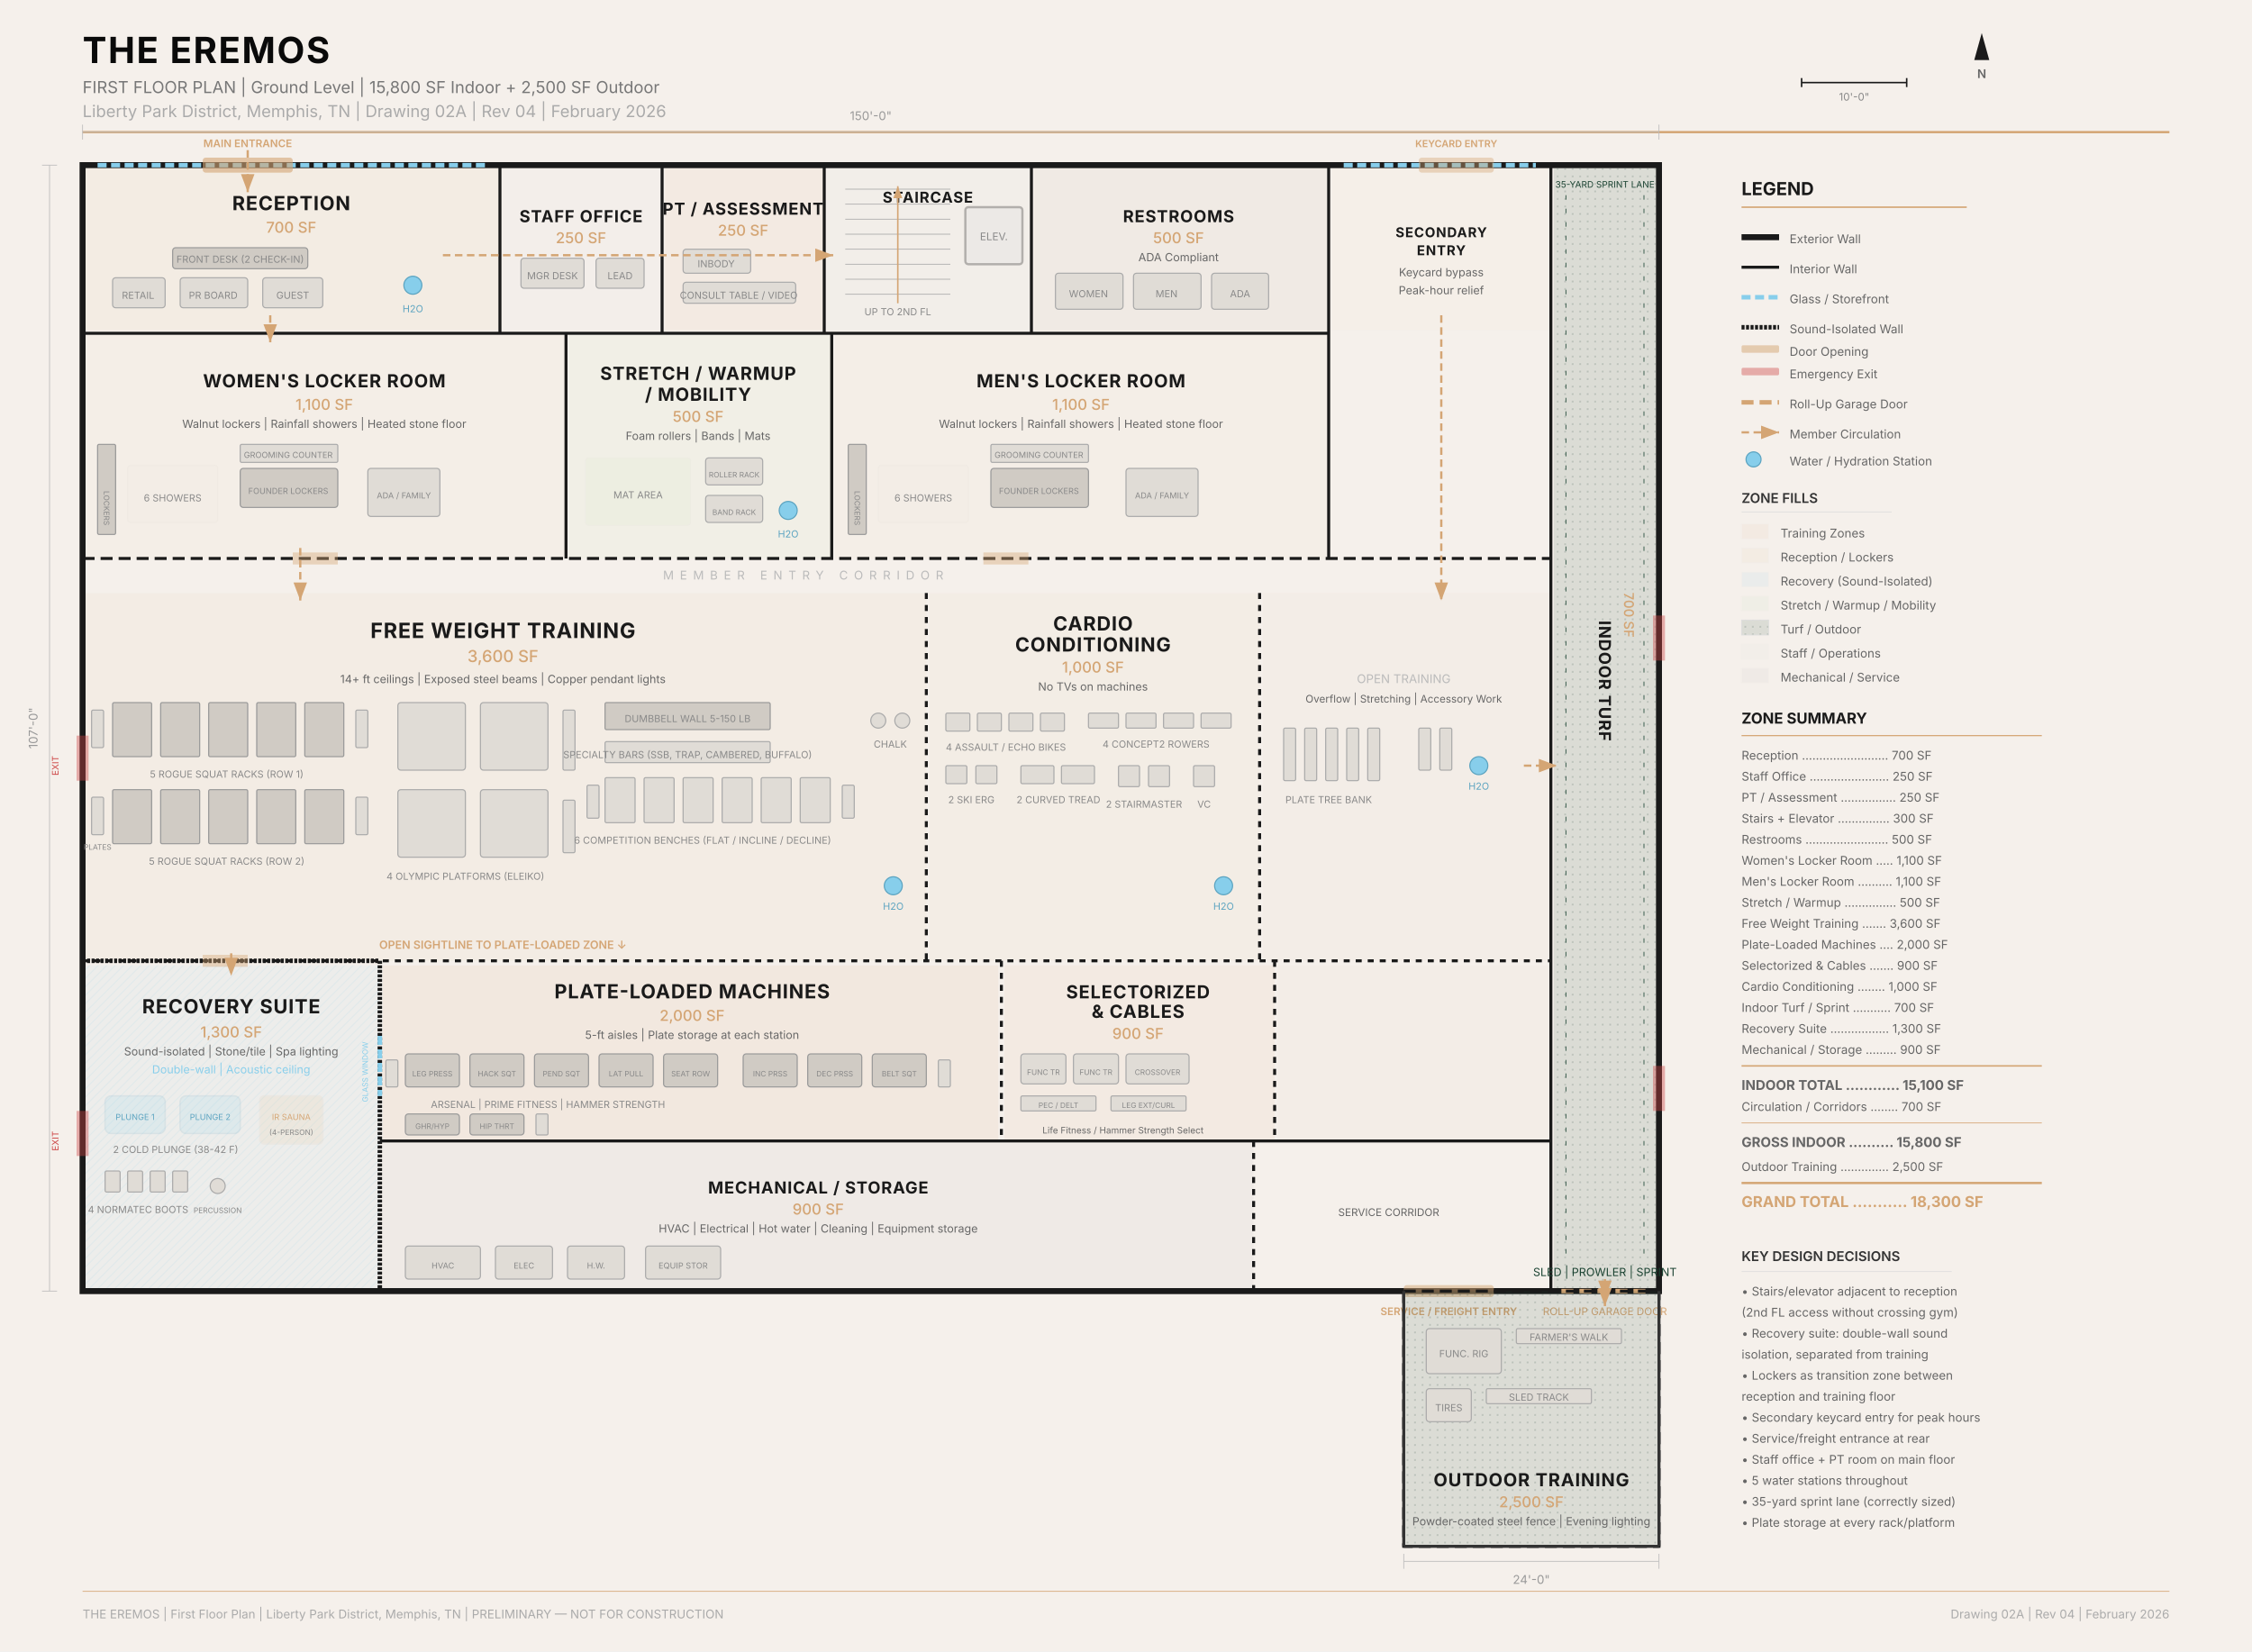
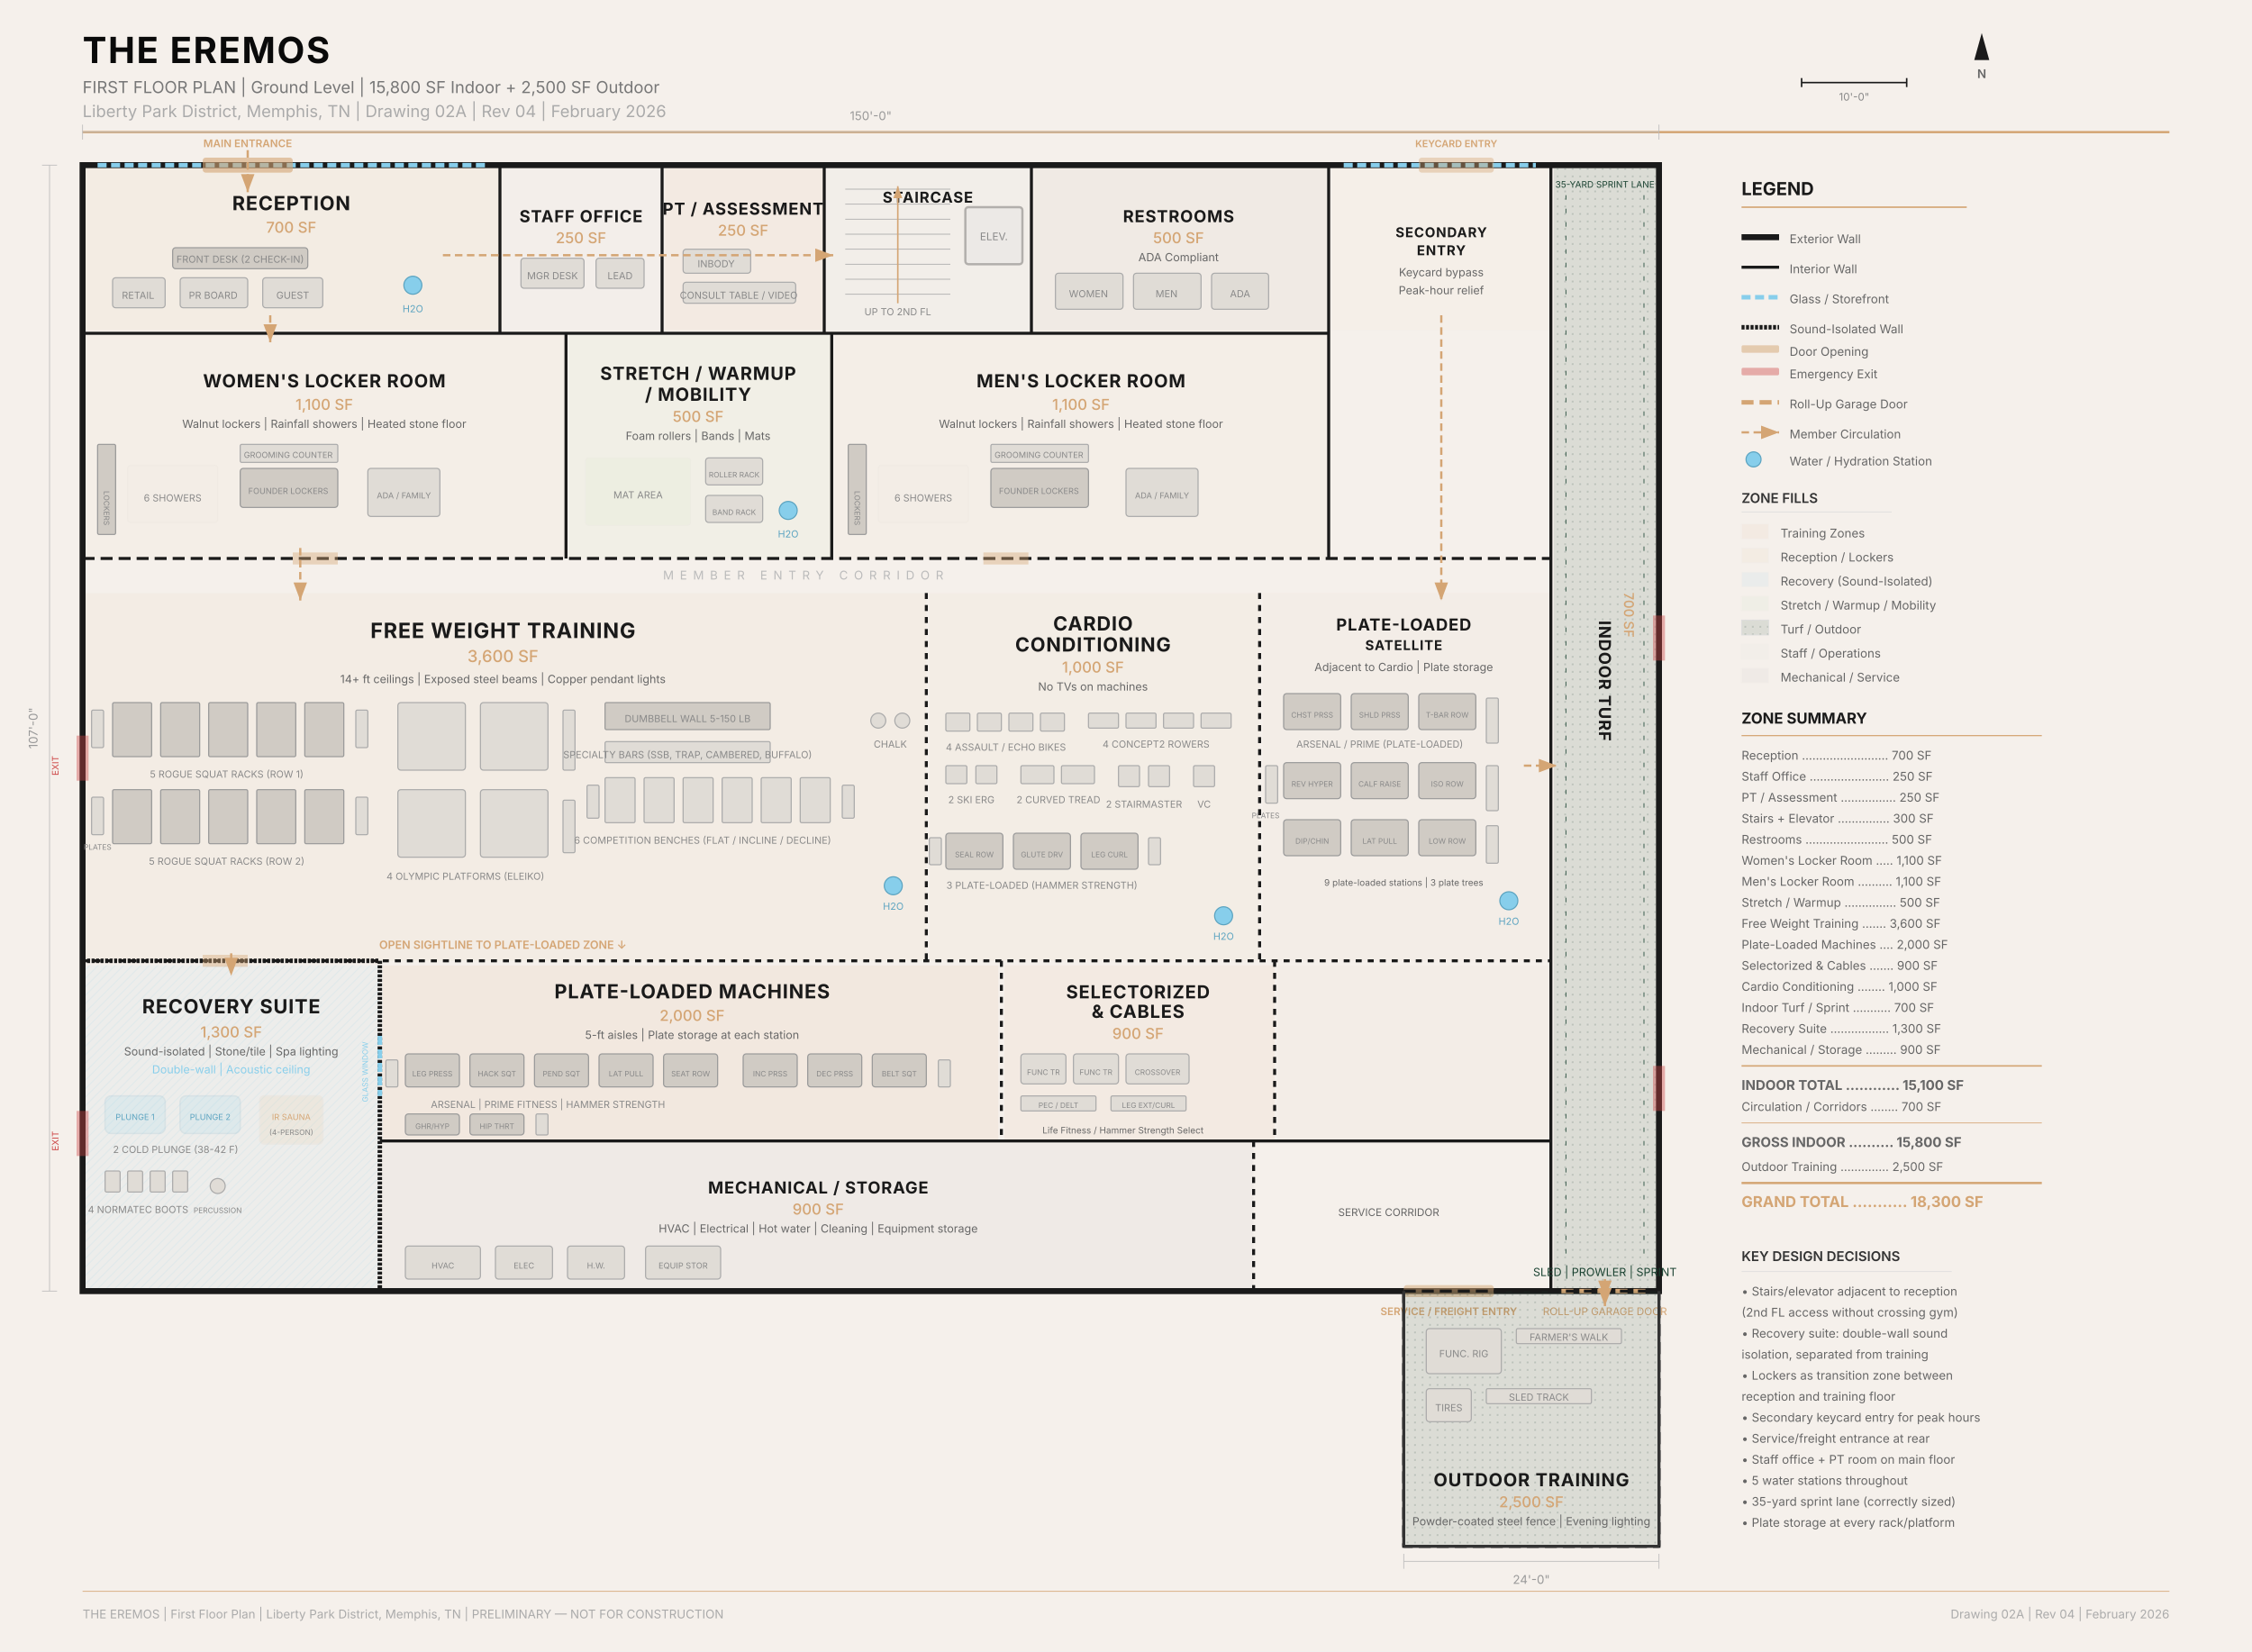
<svg xmlns="http://www.w3.org/2000/svg" viewBox="0 0 1500 1100" width="3000" height="2200">
  <defs>
    <style>
      text { font-family: 'Inter', 'Helvetica Neue', Arial, sans-serif; }
      .wall-ext { fill: none; stroke: #1A1A1A; stroke-width: 4; }
      .wall-int { fill: none; stroke: #1A1A1A; stroke-width: 2; }
      .wall-sound { fill: none; stroke: #1A1A1A; stroke-width: 3; stroke-dasharray: 2,1; }
      .wall-glass { fill: none; stroke: #87CEEB; stroke-width: 3; stroke-dasharray: 6,3; }
      .zone-name { font-size: 12px; font-weight: 700; fill: #1A1A1A; text-anchor: middle; letter-spacing: 0.5px; }
      .zone-sf { font-size: 10px; font-weight: 500; fill: #D4A574; text-anchor: middle; }
      .zone-detail { font-size: 7.5px; font-weight: 400; fill: #666; text-anchor: middle; }
      .equip-label { font-size: 6.5px; fill: #888; text-anchor: middle; }
      .equip { fill: #E0DCD6; stroke: #AAA; stroke-width: 0.75; }
      .equip-dark { fill: #D0CBC4; stroke: #999; stroke-width: 0.75; }
      .dim-line { stroke: #BBB; stroke-width: 0.5; }
      .dim-tick { stroke: #BBB; stroke-width: 0.5; }
      .dim-text { font-size: 8px; fill: #999; text-anchor: middle; }
      .title { font-size: 24px; font-weight: 700; fill: #0A0A0A; letter-spacing: 1px; }
      .subtitle { font-size: 11px; font-weight: 400; fill: #777; }
      .legend-text { font-size: 8px; fill: #666; }
      .arrow-flow { fill: none; stroke: #D4A574; stroke-width: 1.5; stroke-dasharray: 5,3; marker-end: url(#arrowhead); }
      .garage-door { fill: none; stroke: #D4A574; stroke-width: 3; stroke-dasharray: 8,4; }
      .water { fill: #87CEEB; stroke: #5BA3C0; stroke-width: 0.75; }
    </style>
    <marker id="arrowhead" markerWidth="8" markerHeight="6" refX="8" refY="3" orient="auto">
      <polygon points="0 0, 8 3, 0 6" fill="#D4A574" />
    </marker>
    <marker id="dim-end" markerWidth="6" markerHeight="6" refX="3" refY="3" orient="auto">
      <line x1="0" y1="0" x2="6" y2="6" stroke="#BBB" stroke-width="0.5" />
      <line x1="6" y1="0" x2="0" y2="6" stroke="#BBB" stroke-width="0.5" />
    </marker>
    <pattern id="turf-pat" width="5" height="5" patternUnits="userSpaceOnUse">
      <rect width="5" height="5" fill="#1B4332" opacity="0.12" />
      <circle cx="2.5" cy="2.5" r="0.6" fill="#1B4332" opacity="0.2" />
    </pattern>
    <pattern id="sound-hatch" width="4" height="4" patternUnits="userSpaceOnUse" patternTransform="rotate(45)">
      <line x1="0" y1="0" x2="0" y2="4" stroke="#87CEEB" stroke-width="0.5" opacity="0.3" />
    </pattern>
  </defs>
  <rect width="1500" height="1100" fill="#F5F0EB" />
  <text x="55" y="42" class="title">THE EREMOS</text>
  <text x="55" y="62" class="subtitle">FIRST FLOOR PLAN  |  Ground Level  |  15,800 SF Indoor + 2,500 SF Outdoor</text>
  <text x="55" y="78" class="subtitle" style="fill:#AAA">Liberty Park District, Memphis, TN  |  Drawing 02A  |  Rev 04  |  February 2026</text>
  <line x1="55" y1="88" x2="1445" y2="88" stroke="#D4A574" stroke-width="1.5" />
  <g transform="translate(1320,40)">
    <polygon points="0,-18 5,0 -5,0" fill="#1A1A1A" />
    <text x="0" y="12" font-size="8" fill="#666" text-anchor="middle" font-weight="600">N</text>
  </g>
  <g transform="translate(1200,55)">
    <line x1="0" y1="0" x2="70" y2="0" stroke="#1A1A1A" stroke-width="1" />
    <line x1="0" y1="-3" x2="0" y2="3" stroke="#1A1A1A" stroke-width="1" />
    <line x1="70" y1="-3" x2="70" y2="3" stroke="#1A1A1A" stroke-width="1" />
    <text x="35" y="12" font-size="7" fill="#888" text-anchor="middle">10'-0"</text>
  </g>
  <g transform="translate(55, 110)">
    <rect x="0" y="0" width="1050" height="750" class="wall-ext" fill="none" />
    <rect x="2" y="2" width="276" height="108" fill="#E8D5B7" opacity="0.15" />
    <rect x="280" y="2" width="106" height="108" fill="#DDD" opacity="0.10" />
    <rect x="388" y="2" width="106" height="108" fill="#D4A574" opacity="0.08" />
    <rect x="496" y="2" width="136" height="108" fill="#DDD" opacity="0.12" />
    <rect x="634" y="2" width="196" height="108" fill="#C4B5A0" opacity="0.10" />
    <rect x="832" y="2" width="146" height="108" fill="#E8D5B7" opacity="0.06" />
    <rect x="2" y="112" width="320" height="150" fill="#E8D5B7" opacity="0.08" />
    <rect x="324" y="112" width="175" height="150" fill="#A8D8A0" opacity="0.06" />
    <rect x="501" y="112" width="330" height="150" fill="#E8D5B7" opacity="0.08" />
    <rect x="2" y="285" width="560" height="245" fill="#D4A574" opacity="0.06" />
    <rect x="564" y="285" width="220" height="245" fill="#D4A574" opacity="0.05" />
    <rect x="786" y="285" width="192" height="245" fill="#D4A574" opacity="0.04" />
    <rect x="200" y="533" width="410" height="117" fill="#D4A574" opacity="0.10" />
    <rect x="614" y="533" width="180" height="117" fill="#D4A574" opacity="0.08" />
    <rect x="796" y="533" width="182" height="117" fill="#D4A574" opacity="0.04" />
    <rect x="2" y="533" width="196" height="215" fill="#87CEEB" opacity="0.08" />
    <rect x="2" y="533" width="196" height="215" fill="url(#sound-hatch)" />
    <rect x="200" y="652" width="580" height="96" fill="#AAA" opacity="0.08" />
    <rect x="980" y="2" width="68" height="746" fill="url(#turf-pat)" />
    <line x1="0" y1="112" x2="830" y2="112" class="wall-int" />
    <line x1="278" y1="0" x2="278" y2="112" class="wall-int" />
    <line x1="386" y1="0" x2="386" y2="112" class="wall-int" />
    <line x1="494" y1="0" x2="494" y2="112" class="wall-int" />
    <line x1="632" y1="0" x2="632" y2="112" class="wall-int" />
    <line x1="830" y1="0" x2="830" y2="262" class="wall-int" />
    <line x1="322" y1="112" x2="322" y2="262" class="wall-int" />
    <line x1="499" y1="112" x2="499" y2="262" class="wall-int" />
    <line x1="0" y1="262" x2="978" y2="262" class="wall-int" stroke-dasharray="8,4" stroke="#BBB" />
    <line x1="978" y1="0" x2="978" y2="750" class="wall-int" />
    <line x1="562" y1="285" x2="562" y2="530" class="wall-int" stroke-dasharray="4,4" stroke="#CCC" />
    <line x1="784" y1="285" x2="784" y2="530" class="wall-int" stroke-dasharray="4,4" stroke="#CCC" />
    <line x1="0" y1="530" x2="978" y2="530" class="wall-int" stroke-dasharray="4,4" stroke="#CCC" />
    <line x1="612" y1="530" x2="612" y2="650" class="wall-int" stroke-dasharray="4,4" stroke="#CCC" />
    <line x1="794" y1="530" x2="794" y2="650" class="wall-int" stroke-dasharray="4,4" stroke="#CCC" />
    <line x1="198" y1="530" x2="198" y2="750" class="wall-sound" />
    <line x1="0" y1="530" x2="198" y2="530" class="wall-sound" />
    <line x1="198" y1="580" x2="198" y2="620" class="wall-glass" />
    <line x1="198" y1="650" x2="978" y2="650" class="wall-int" />
    <line x1="780" y1="650" x2="780" y2="750" class="wall-int" stroke-dasharray="4,4" stroke="#CCC" />
    <line x1="10" y1="0" x2="268" y2="0" class="wall-glass" />
    <line x1="840" y1="0" x2="968" y2="0" class="wall-glass" />
    <rect x="80" y="-5" width="60" height="10" fill="#D4A574" rx="2" opacity="0.6" />
    <text x="110" y="-12" font-size="7" fill="#D4A574" text-anchor="middle" font-weight="600">MAIN ENTRANCE</text>
    <rect x="890" y="-5" width="50" height="10" fill="#D4A574" rx="2" opacity="0.4" />
    <text x="915" y="-12" font-size="6.5" fill="#D4A574" text-anchor="middle" font-weight="600">KEYCARD ENTRY</text>
    <rect x="140" y="258" width="30" height="8" fill="#D4A574" opacity="0.4" />
    <rect x="600" y="258" width="30" height="8" fill="#D4A574" opacity="0.4" />
    <rect x="80" y="526" width="30" height="8" fill="#D4A574" opacity="0.4" />
    <rect x="880" y="746" width="60" height="8" fill="#D4A574" rx="2" opacity="0.5" />
    <text x="910" y="766" font-size="7" fill="#D4A574" text-anchor="middle" font-weight="600">SERVICE / FREIGHT ENTRY</text>
    <rect x="-4" y="380" width="8" height="30" fill="#cc4444" opacity="0.4" />
    <text x="-16" y="400" font-size="6" fill="#cc4444" text-anchor="middle" transform="rotate(-90,-16,400)">EXIT</text>
    <rect x="-4" y="630" width="8" height="30" fill="#cc4444" opacity="0.4" />
    <text x="-16" y="650" font-size="6" fill="#cc4444" text-anchor="middle" transform="rotate(-90,-16,650)">EXIT</text>
    <rect x="1046" y="300" width="8" height="30" fill="#cc4444" opacity="0.4" />
    <rect x="1046" y="600" width="8" height="30" fill="#cc4444" opacity="0.4" />
    <line x1="985" y1="750" x2="1043" y2="750" class="garage-door" />
    <text x="1014" y="766" font-size="7" fill="#D4A574" text-anchor="middle">ROLL-UP GARAGE DOOR</text>
    <rect x="880" y="750" width="170" height="170" fill="url(#turf-pat)" stroke="#1A1A1A" stroke-width="2" stroke-dasharray="8,4" />
    <line x1="880" y1="920" x2="1050" y2="920" stroke="#333" stroke-width="2" />
    <line x1="880" y1="750" x2="880" y2="920" stroke="#333" stroke-width="2" />
    <line x1="1050" y1="750" x2="1050" y2="920" stroke="#333" stroke-width="2" />
    <rect x="895" y="775" width="50" height="30" class="equip" rx="2" />
    <text x="920" y="794" class="equip-label">FUNC. RIG</text>
    <rect x="955" y="775" width="70" height="10" class="equip" rx="1" />
    <text x="990" y="783" class="equip-label">FARMER'S WALK</text>
    <rect x="895" y="815" width="30" height="22" class="equip" rx="2" />
    <text x="910" y="830" class="equip-label">TIRES</text>
    <rect x="935" y="815" width="70" height="10" class="equip" rx="1" />
    <text x="970" y="823" class="equip-label">SLED TRACK</text>
    <text x="965" y="880" class="zone-name">OUTDOOR TRAINING</text>
    <text x="965" y="894" class="zone-sf">2,500 SF</text>
    <text x="965" y="906" class="zone-detail">Powder-coated steel fence  |  Evening lighting</text>
    <text x="139" y="30" class="zone-name" style="font-size:13px">RECEPTION</text>
    <text x="139" y="45" class="zone-sf">700 SF</text>
    <rect x="60" y="55" width="90" height="14" class="equip-dark" rx="2" />
    <text x="105" y="65" class="equip-label" fill="white">FRONT DESK (2 CHECK-IN)</text>
    <rect x="20" y="75" width="35" height="20" class="equip" rx="2" />
    <text x="37" y="89" class="equip-label">RETAIL</text>
    <rect x="65" y="75" width="45" height="20" class="equip" rx="2" />
    <text x="87" y="89" class="equip-label">PR BOARD</text>
    <rect x="120" y="75" width="40" height="20" class="equip" rx="2" />
    <text x="140" y="89" class="equip-label">GUEST</text>
    <circle cx="220" cy="80" r="6" class="water" />
    <text x="220" y="98" class="equip-label" style="fill:#5BA3C0">H2O</text>
    <text x="332" y="38" class="zone-name" style="font-size:11px">STAFF OFFICE</text>
    <text x="332" y="52" class="zone-sf">250 SF</text>
    <rect x="292" y="62" width="42" height="20" class="equip" rx="2" />
    <text x="313" y="76" class="equip-label">MGR DESK</text>
    <rect x="342" y="62" width="32" height="20" class="equip" rx="2" />
    <text x="358" y="76" class="equip-label">LEAD</text>
    <text x="440" y="33" class="zone-name" style="font-size:11px">PT / ASSESSMENT</text>
    <text x="440" y="47" class="zone-sf">250 SF</text>
    <rect x="400" y="56" width="45" height="16" class="equip" rx="2" />
    <text x="422" y="68" class="equip-label">INBODY</text>
    <rect x="400" y="78" width="75" height="14" class="equip" rx="2" />
    <text x="437" y="89" class="equip-label">CONSULT TABLE / VIDEO</text>
    <text x="563" y="25" class="zone-name" style="font-size:10px">STAIRCASE</text>
    <line x1="508" y1="16" x2="578" y2="16" stroke="#AAA" stroke-width="0.5" />
    <line x1="508" y1="26" x2="578" y2="26" stroke="#AAA" stroke-width="0.5" />
    <line x1="508" y1="36" x2="578" y2="36" stroke="#AAA" stroke-width="0.5" />
    <line x1="508" y1="46" x2="578" y2="46" stroke="#AAA" stroke-width="0.5" />
    <line x1="508" y1="56" x2="578" y2="56" stroke="#AAA" stroke-width="0.5" />
    <line x1="508" y1="66" x2="578" y2="66" stroke="#AAA" stroke-width="0.5" />
    <line x1="508" y1="76" x2="578" y2="76" stroke="#AAA" stroke-width="0.5" />
    <line x1="508" y1="86" x2="578" y2="86" stroke="#AAA" stroke-width="0.5" />
    <text x="543" y="100" class="equip-label">UP TO 2ND FL</text>
    <line x1="543" y1="92" x2="543" y2="14" stroke="#D4A574" stroke-width="1" marker-end="url(#arrowhead)" />
    <rect x="588" y="28" width="38" height="38" stroke="#1A1A1A" stroke-width="1.5" fill="#DDD" opacity="0.3" rx="2" />
    <text x="607" y="50" class="equip-label" style="font-size:7px">ELEV.</text>
    <text x="730" y="38" class="zone-name" style="font-size:11px">RESTROOMS</text>
    <text x="730" y="52" class="zone-sf">500 SF</text>
    <text x="730" y="64" class="zone-detail">ADA Compliant</text>
    <rect x="648" y="72" width="45" height="24" class="equip" rx="2" />
    <text x="670" y="88" class="equip-label">WOMEN</text>
    <rect x="700" y="72" width="45" height="24" class="equip" rx="2" />
    <text x="722" y="88" class="equip-label">MEN</text>
    <rect x="752" y="72" width="38" height="24" class="equip" rx="2" />
    <text x="771" y="88" class="equip-label">ADA</text>
    <text x="905" y="48" class="zone-name" style="font-size:9px">SECONDARY</text>
    <text x="905" y="60" class="zone-name" style="font-size:9px">ENTRY</text>
    <text x="905" y="74" class="zone-detail">Keycard bypass</text>
    <text x="905" y="86" class="zone-detail">Peak-hour relief</text>
    <text x="161" y="148" class="zone-name">WOMEN'S LOCKER ROOM</text>
    <text x="161" y="163" class="zone-sf">1,100 SF</text>
    <text x="161" y="175" class="zone-detail">Walnut lockers  |  Rainfall showers  |  Heated stone floor</text>
    <rect x="10" y="186" width="12" height="60" class="equip-dark" rx="1" />
    <text x="16" y="220" class="equip-label" style="font-size:5px; writing-mode:tb">LOCKERS</text>
    <rect x="30" y="200" width="60" height="38" class="equip" rx="2" fill="#87CEEB" opacity="0.06" />
    <text x="60" y="224" class="equip-label">6 SHOWERS</text>
    <rect x="105" y="186" width="65" height="12" class="equip" rx="1" />
    <text x="137" y="195" class="equip-label" style="font-size:5.5px">GROOMING COUNTER</text>
    <rect x="105" y="202" width="65" height="26" class="equip-dark" rx="2" />
    <text x="137" y="219" class="equip-label" style="font-size:5.5px" fill="white">FOUNDER LOCKERS</text>
    <rect x="190" y="202" width="48" height="32" class="equip" rx="2" />
    <text x="214" y="222" class="equip-label" style="font-size:5.5px">ADA / FAMILY</text>
    <text x="410" y="143" class="zone-name">STRETCH / WARMUP</text>
    <text x="410" y="157" class="zone-name">/ MOBILITY</text>
    <text x="410" y="171" class="zone-sf">500 SF</text>
    <text x="410" y="183" class="zone-detail">Foam rollers  |  Bands  |  Mats</text>
    <rect x="335" y="195" width="70" height="45" fill="#A8D8A0" opacity="0.06" stroke="#AAA" stroke-width="0.5" rx="2" />
    <text x="370" y="222" class="equip-label">MAT AREA</text>
    <rect x="415" y="195" width="38" height="18" class="equip" rx="2" />
    <text x="434" y="208" class="equip-label" style="font-size:5px">ROLLER RACK</text>
    <rect x="415" y="220" width="38" height="18" class="equip" rx="2" />
    <text x="434" y="233" class="equip-label" style="font-size:5px">BAND RACK</text>
    <circle cx="470" cy="230" r="6" class="water" />
    <text x="470" y="248" class="equip-label" style="fill:#5BA3C0">H2O</text>
    <text x="665" y="148" class="zone-name">MEN'S LOCKER ROOM</text>
    <text x="665" y="163" class="zone-sf">1,100 SF</text>
    <text x="665" y="175" class="zone-detail">Walnut lockers  |  Rainfall showers  |  Heated stone floor</text>
    <rect x="510" y="186" width="12" height="60" class="equip-dark" rx="1" />
    <text x="516" y="220" class="equip-label" style="font-size:5px; writing-mode:tb">LOCKERS</text>
    <rect x="530" y="200" width="60" height="38" class="equip" rx="2" fill="#87CEEB" opacity="0.06" />
    <text x="560" y="224" class="equip-label">6 SHOWERS</text>
    <rect x="605" y="186" width="65" height="12" class="equip" rx="1" />
    <text x="637" y="195" class="equip-label" style="font-size:5.5px">GROOMING COUNTER</text>
    <rect x="605" y="202" width="65" height="26" class="equip-dark" rx="2" />
    <text x="637" y="219" class="equip-label" style="font-size:5.5px" fill="white">FOUNDER LOCKERS</text>
    <rect x="695" y="202" width="48" height="32" class="equip" rx="2" />
    <text x="719" y="222" class="equip-label" style="font-size:5.5px">ADA / FAMILY</text>
    <text x="480" y="276" class="zone-detail" style="fill:#BBB; font-size:8px; letter-spacing:4px">MEMBER ENTRY CORRIDOR</text>
    <text x="280" y="315" class="zone-name" style="font-size:14px">FREE WEIGHT TRAINING</text>
    <text x="280" y="331" class="zone-sf" style="font-size:11px">3,600 SF</text>
    <text x="280" y="345" class="zone-detail">14+ ft ceilings  |  Exposed steel beams  |  Copper pendant lights</text>
    <rect x="20" y="358" width="26" height="36" class="equip-dark" rx="1" />
    <rect x="52" y="358" width="26" height="36" class="equip-dark" rx="1" />
    <rect x="84" y="358" width="26" height="36" class="equip-dark" rx="1" />
    <rect x="116" y="358" width="26" height="36" class="equip-dark" rx="1" />
    <rect x="148" y="358" width="26" height="36" class="equip-dark" rx="1" />
    <text x="96" y="408" class="equip-label">5 ROGUE SQUAT RACKS (ROW 1)</text>
    <rect x="20" y="416" width="26" height="36" class="equip-dark" rx="1" />
    <rect x="52" y="416" width="26" height="36" class="equip-dark" rx="1" />
    <rect x="84" y="416" width="26" height="36" class="equip-dark" rx="1" />
    <rect x="116" y="416" width="26" height="36" class="equip-dark" rx="1" />
    <rect x="148" y="416" width="26" height="36" class="equip-dark" rx="1" />
    <text x="96" y="466" class="equip-label">5 ROGUE SQUAT RACKS (ROW 2)</text>
    <rect x="182" y="363" width="8" height="25" class="equip" rx="1" />
    <rect x="182" y="421" width="8" height="25" class="equip" rx="1" />
    <rect x="6" y="363" width="8" height="25" class="equip" rx="1" />
    <rect x="6" y="421" width="8" height="25" class="equip" rx="1" />
    <text x="10" y="456" class="equip-label" style="font-size:5px">PLATES</text>
    <rect x="210" y="358" width="45" height="45" class="equip" rx="2" />
    <rect x="265" y="358" width="45" height="45" class="equip" rx="2" />
    <rect x="210" y="416" width="45" height="45" class="equip" rx="2" />
    <rect x="265" y="416" width="45" height="45" class="equip" rx="2" />
    <text x="255" y="476" class="equip-label">4 OLYMPIC PLATFORMS (ELEIKO)</text>
    <rect x="320" y="363" width="8" height="40" class="equip" rx="1" />
    <rect x="320" y="423" width="8" height="35" class="equip" rx="1" />
    <rect x="348" y="358" width="110" height="18" class="equip-dark" rx="1" />
    <text x="403" y="371" class="equip-label" fill="white">DUMBBELL WALL 5-150 LB</text>
    <rect x="348" y="384" width="110" height="14" class="equip" rx="1" />
    <text x="403" y="395" class="equip-label">SPECIALTY BARS (SSB, TRAP, CAMBERED, BUFFALO)</text>
    <rect x="348" y="408" width="20" height="30" class="equip" rx="1" />
    <rect x="374" y="408" width="20" height="30" class="equip" rx="1" />
    <rect x="400" y="408" width="20" height="30" class="equip" rx="1" />
    <rect x="426" y="408" width="20" height="30" class="equip" rx="1" />
    <rect x="452" y="408" width="20" height="30" class="equip" rx="1" />
    <rect x="478" y="408" width="20" height="30" class="equip" rx="1" />
    <text x="413" y="452" class="equip-label">6 COMPETITION BENCHES (FLAT / INCLINE / DECLINE)</text>
    <rect x="506" y="413" width="8" height="22" class="equip" rx="1" />
    <rect x="336" y="413" width="8" height="22" class="equip" rx="1" />
    <circle cx="530" cy="370" r="5" class="equip" />
    <circle cx="546" cy="370" r="5" class="equip" />
    <text x="538" y="388" class="equip-label">CHALK</text>
    <circle cx="540" cy="480" r="6" class="water" />
    <text x="540" y="496" class="equip-label" style="fill:#5BA3C0">H2O</text>
    <text x="280" y="522" class="zone-detail" style="fill:#D4A574; font-weight:600">OPEN SIGHTLINE TO PLATE-LOADED ZONE ↓</text>
    <text x="673" y="310" class="zone-name" style="font-size:13px">CARDIO</text>
    <text x="673" y="324" class="zone-name" style="font-size:13px">CONDITIONING</text>
    <text x="673" y="338" class="zone-sf">1,000 SF</text>
    <text x="673" y="350" class="zone-detail">No TVs on machines</text>
    <rect x="575" y="365" width="16" height="12" class="equip" rx="1" />
    <rect x="596" y="365" width="16" height="12" class="equip" rx="1" />
    <rect x="617" y="365" width="16" height="12" class="equip" rx="1" />
    <rect x="638" y="365" width="16" height="12" class="equip" rx="1" />
    <text x="615" y="390" class="equip-label">4 ASSAULT / ECHO BIKES</text>
    <rect x="670" y="365" width="20" height="10" class="equip" rx="1" />
    <rect x="695" y="365" width="20" height="10" class="equip" rx="1" />
    <rect x="720" y="365" width="20" height="10" class="equip" rx="1" />
    <rect x="745" y="365" width="20" height="10" class="equip" rx="1" />
    <text x="715" y="388" class="equip-label">4 CONCEPT2 ROWERS</text>
    <rect x="575" y="400" width="14" height="12" class="equip" rx="1" />
    <rect x="595" y="400" width="14" height="12" class="equip" rx="1" />
    <text x="592" y="425" class="equip-label">2 SKI ERG</text>
    <rect x="625" y="400" width="22" height="12" class="equip" rx="1" />
    <rect x="652" y="400" width="22" height="12" class="equip" rx="1" />
    <text x="650" y="425" class="equip-label">2 CURVED TREAD</text>
    <rect x="690" y="400" width="14" height="14" class="equip" rx="1" />
    <rect x="710" y="400" width="14" height="14" class="equip" rx="1" />
    <text x="707" y="428" class="equip-label">2 STAIRMASTER</text>
    <rect x="740" y="400" width="14" height="14" class="equip" rx="1" />
    <text x="747" y="428" class="equip-label">VC</text>
-     <circle cx="760" cy="480" r="6" class="water" />
-     <text x="760" y="496" class="equip-label" style="fill:#5BA3C0">H2O</text>
-     <text x="880" y="345" class="zone-detail" style="font-size:8px; fill:#BBB">OPEN TRAINING</text>
-     <text x="880" y="358" class="zone-detail" style="font-size:7px">Overflow  |  Stretching  |  Accessory Work</text>
-     <rect x="800" y="375" width="8" height="35" class="equip" rx="1" />
-     <rect x="814" y="375" width="8" height="35" class="equip" rx="1" />
-     <rect x="828" y="375" width="8" height="35" class="equip" rx="1" />
-     <rect x="842" y="375" width="8" height="35" class="equip" rx="1" />
-     <rect x="856" y="375" width="8" height="35" class="equip" rx="1" />
-     <text x="830" y="425" class="equip-label">PLATE TREE BANK</text>
-     <circle cx="930" cy="400" r="6" class="water" />
-     <text x="930" y="416" class="equip-label" style="fill:#5BA3C0">H2O</text>
-     <rect x="890" y="375" width="8" height="28" class="equip" rx="1" />
-     <rect x="904" y="375" width="8" height="28" class="equip" rx="1" />
+     <rect x="575" y="445" width="38" height="24" class="equip-dark" rx="2" />
+     <text x="594" y="461" class="equip-label" style="font-size:5px" fill="white">SEAL ROW</text>
+     <rect x="620" y="445" width="38" height="24" class="equip-dark" rx="2" />
+     <text x="639" y="461" class="equip-label" style="font-size:5px" fill="white">GLUTE DRV</text>
+     <rect x="665" y="445" width="38" height="24" class="equip-dark" rx="2" />
+     <text x="684" y="461" class="equip-label" style="font-size:5px" fill="white">LEG CURL</text>
+     <text x="639" y="482" class="equip-label">3 PLATE-LOADED (HAMMER STRENGTH)</text>
+     <rect x="710" y="448" width="8" height="18" class="equip" rx="1" />
+     <rect x="564" y="448" width="8" height="18" class="equip" rx="1" />
+     <circle cx="760" cy="500" r="6" class="water" />
+     <text x="760" y="516" class="equip-label" style="fill:#5BA3C0">H2O</text>
+     <text x="880" y="310" class="zone-name" style="font-size:11px">PLATE-LOADED</text>
+     <text x="880" y="323" class="zone-name" style="font-size:9px">SATELLITE</text>
+     <text x="880" y="337" class="zone-detail">Adjacent to Cardio  |  Plate storage</text>
+     <rect x="800" y="352" width="38" height="24" class="equip-dark" rx="2" />
+     <text x="819" y="368" class="equip-label" style="font-size:5px" fill="white">CHST PRSS</text>
+     <rect x="845" y="352" width="38" height="24" class="equip-dark" rx="2" />
+     <text x="864" y="368" class="equip-label" style="font-size:5px" fill="white">SHLD PRSS</text>
+     <rect x="890" y="352" width="38" height="24" class="equip-dark" rx="2" />
+     <text x="909" y="368" class="equip-label" style="font-size:5px" fill="white">T-BAR ROW</text>
+     <text x="864" y="388" class="equip-label">ARSENAL / PRIME (PLATE-LOADED)</text>
+     <rect x="800" y="398" width="38" height="24" class="equip-dark" rx="2" />
+     <text x="819" y="414" class="equip-label" style="font-size:5px" fill="white">REV HYPER</text>
+     <rect x="845" y="398" width="38" height="24" class="equip-dark" rx="2" />
+     <text x="864" y="414" class="equip-label" style="font-size:5px" fill="white">CALF RAISE</text>
+     <rect x="890" y="398" width="38" height="24" class="equip-dark" rx="2" />
+     <text x="909" y="414" class="equip-label" style="font-size:5px" fill="white">ISO ROW</text>
+     <rect x="800" y="436" width="38" height="24" class="equip-dark" rx="2" />
+     <text x="819" y="452" class="equip-label" style="font-size:5px" fill="white">DIP/CHIN</text>
+     <rect x="845" y="436" width="38" height="24" class="equip-dark" rx="2" />
+     <text x="864" y="452" class="equip-label" style="font-size:5px" fill="white">LAT PULL</text>
+     <rect x="890" y="436" width="38" height="24" class="equip-dark" rx="2" />
+     <text x="909" y="452" class="equip-label" style="font-size:5px" fill="white">LOW ROW</text>
+     <rect x="935" y="355" width="8" height="30" class="equip" rx="1" />
+     <rect x="935" y="400" width="8" height="30" class="equip" rx="1" />
+     <rect x="935" y="440" width="8" height="25" class="equip" rx="1" />
+     <rect x="788" y="400" width="8" height="25" class="equip" rx="1" />
+     <text x="788" y="435" class="equip-label" style="font-size:5px">PLATES</text>
+     <circle cx="950" cy="490" r="6" class="water" />
+     <text x="950" y="506" class="equip-label" style="fill:#5BA3C0">H2O</text>
+     <text x="880" y="480" class="zone-detail" style="font-size:6px">9 plate-loaded stations  |  3 plate trees</text>
    <text x="1014" y="310" class="zone-name" style="writing-mode:tb; font-size:11px">INDOOR TURF</text>
    <text x="1030" y="290" class="zone-sf" style="writing-mode:tb; font-size:9px">700 SF</text>
    <line x1="988" y1="20" x2="988" y2="730" stroke="#1B4332" stroke-width="0.5" stroke-dasharray="3,6" />
    <line x1="1040" y1="20" x2="1040" y2="730" stroke="#1B4332" stroke-width="0.5" stroke-dasharray="3,6" />
    <text x="1014" y="15" class="equip-label" style="fill:#1B4332; font-size:6px">35-YARD SPRINT LANE</text>
    <text x="1014" y="740" class="zone-detail" style="fill:#1B4332">SLED  |  PROWLER  |  SPRINT</text>
    <path d="M1014,742 L1014,755" stroke="#D4A574" stroke-width="1.5" fill="none" marker-end="url(#arrowhead)" />
    <text x="99" y="565" class="zone-name" style="font-size:13px">RECOVERY SUITE</text>
    <text x="99" y="581" class="zone-sf">1,300 SF</text>
    <text x="99" y="593" class="zone-detail">Sound-isolated  |  Stone/tile  |  Spa lighting</text>
    <text x="99" y="605" class="zone-detail" style="fill:#87CEEB">Double-wall  |  Acoustic ceiling</text>
    <rect x="15" y="620" width="40" height="25" rx="4" fill="#87CEEB" opacity="0.15" stroke="#5BA3C0" stroke-width="1" />
    <text x="35" y="636" class="equip-label" style="fill:#5BA3C0; font-size:5.5px">PLUNGE 1</text>
    <rect x="65" y="620" width="40" height="25" rx="4" fill="#87CEEB" opacity="0.15" stroke="#5BA3C0" stroke-width="1" />
    <text x="85" y="636" class="equip-label" style="fill:#5BA3C0; font-size:5.5px">PLUNGE 2</text>
    <text x="62" y="658" class="equip-label">2 COLD PLUNGE (38-42 F)</text>
    <rect x="118" y="620" width="42" height="32" rx="3" fill="#E8A040" opacity="0.08" stroke="#D4A574" stroke-width="1" />
    <text x="139" y="636" class="equip-label" style="fill:#D4A574; font-size:5.5px">IR SAUNA</text>
    <text x="139" y="646" class="equip-label" style="font-size:5px">(4-PERSON)</text>
    <rect x="15" y="670" width="10" height="14" class="equip" rx="1" />
    <rect x="30" y="670" width="10" height="14" class="equip" rx="1" />
    <rect x="45" y="670" width="10" height="14" class="equip" rx="1" />
    <rect x="60" y="670" width="10" height="14" class="equip" rx="1" />
    <text x="37" y="698" class="equip-label">4 NORMATEC BOOTS</text>
    <rect x="85" y="675" width="10" height="10" class="equip" rx="5" />
    <text x="90" y="698" class="equip-label" style="font-size:5px">PERCUSSION</text>
    <text x="190" y="604" class="equip-label" style="fill:#87CEEB; font-size:5px" transform="rotate(-90,190,604)">GLASS WINDOW</text>
    <text x="406" y="555" class="zone-name" style="font-size:13px">PLATE-LOADED MACHINES</text>
    <text x="406" y="570" class="zone-sf">2,000 SF</text>
    <text x="406" y="582" class="zone-detail">5-ft aisles  |  Plate storage at each station</text>
    <rect x="215" y="592" width="36" height="22" class="equip-dark" rx="2" />
    <text x="233" y="607" class="equip-label" style="font-size:5px" fill="white">LEG PRESS</text>
    <rect x="258" y="592" width="36" height="22" class="equip-dark" rx="2" />
    <text x="276" y="607" class="equip-label" style="font-size:5px" fill="white">HACK SQT</text>
    <rect x="301" y="592" width="36" height="22" class="equip-dark" rx="2" />
    <text x="319" y="607" class="equip-label" style="font-size:5px" fill="white">PEND SQT</text>
    <rect x="344" y="592" width="36" height="22" class="equip-dark" rx="2" />
    <text x="362" y="607" class="equip-label" style="font-size:5px" fill="white">LAT PULL</text>
    <rect x="387" y="592" width="36" height="22" class="equip-dark" rx="2" />
    <text x="405" y="607" class="equip-label" style="font-size:5px" fill="white">SEAT ROW</text>
    <text x="310" y="628" class="equip-label">ARSENAL  |  PRIME FITNESS  |  HAMMER STRENGTH</text>
    <rect x="440" y="592" width="36" height="22" class="equip-dark" rx="2" />
    <text x="458" y="607" class="equip-label" style="font-size:5px" fill="white">INC PRSS</text>
    <rect x="483" y="592" width="36" height="22" class="equip-dark" rx="2" />
    <text x="501" y="607" class="equip-label" style="font-size:5px" fill="white">DEC PRSS</text>
    <rect x="526" y="592" width="36" height="22" class="equip-dark" rx="2" />
    <text x="544" y="607" class="equip-label" style="font-size:5px" fill="white">BELT SQT</text>
    <rect x="215" y="632" width="36" height="14" class="equip-dark" rx="2" />
    <text x="233" y="642" class="equip-label" style="font-size:5px" fill="white">GHR/HYP</text>
    <rect x="258" y="632" width="36" height="14" class="equip-dark" rx="2" />
    <text x="276" y="642" class="equip-label" style="font-size:5px" fill="white">HIP THRT</text>
    <rect x="570" y="596" width="8" height="18" class="equip" rx="1" />
    <rect x="202" y="596" width="8" height="18" class="equip" rx="1" />
    <rect x="302" y="632" width="8" height="14" class="equip" rx="1" />
    <text x="703" y="555" class="zone-name">SELECTORIZED</text>
    <text x="703" y="568" class="zone-name">&amp; CABLES</text>
    <text x="703" y="582" class="zone-sf">900 SF</text>
    <rect x="625" y="592" width="30" height="20" class="equip" rx="2" />
    <text x="640" y="606" class="equip-label" style="font-size:5px">FUNC TR</text>
    <rect x="660" y="592" width="30" height="20" class="equip" rx="2" />
    <text x="675" y="606" class="equip-label" style="font-size:5px">FUNC TR</text>
    <rect x="695" y="592" width="42" height="20" class="equip" rx="2" />
    <text x="716" y="606" class="equip-label" style="font-size:5px">CROSSOVER</text>
    <rect x="625" y="620" width="50" height="10" class="equip" rx="1" />
    <text x="650" y="628" class="equip-label" style="font-size:5px">PEC / DELT</text>
    <rect x="685" y="620" width="50" height="10" class="equip" rx="1" />
    <text x="710" y="628" class="equip-label" style="font-size:5px">LEG EXT/CURL</text>
    <text x="693" y="645" class="zone-detail" style="font-size:6px">Life Fitness / Hammer Strength Select</text>
    <text x="490" y="685" class="zone-name" style="font-size:11px">MECHANICAL / STORAGE</text>
    <text x="490" y="699" class="zone-sf">900 SF</text>
    <text x="490" y="711" class="zone-detail">HVAC  |  Electrical  |  Hot water  |  Cleaning  |  Equipment storage</text>
    <rect x="215" y="720" width="50" height="22" class="equip" rx="2" />
    <text x="240" y="735" class="equip-label" style="font-size:5.5px">HVAC</text>
    <rect x="275" y="720" width="38" height="22" class="equip" rx="2" />
    <text x="294" y="735" class="equip-label" style="font-size:5.5px">ELEC</text>
    <rect x="323" y="720" width="38" height="22" class="equip" rx="2" />
    <text x="342" y="735" class="equip-label" style="font-size:5.5px">H.W.</text>
    <rect x="375" y="720" width="50" height="22" class="equip" rx="2" />
    <text x="400" y="735" class="equip-label" style="font-size:5.5px">EQUIP STOR</text>
    <text x="870" y="700" class="zone-detail" style="font-size:7px">SERVICE CORRIDOR</text>
    <line x1="0" y1="-22" x2="1050" y2="-22" class="dim-line" />
    <line x1="0" y1="-17" x2="0" y2="-27" class="dim-tick" />
    <line x1="1050" y1="-17" x2="1050" y2="-27" class="dim-tick" />
    <text x="525" y="-30" class="dim-text">150'-0"</text>
    <line x1="-22" y1="0" x2="-22" y2="750" class="dim-line" />
    <line x1="-17" y1="0" x2="-27" y2="0" class="dim-tick" />
    <line x1="-17" y1="750" x2="-27" y2="750" class="dim-tick" />
    <text x="-30" y="375" class="dim-text" transform="rotate(-90,-30,375)">107'-0"</text>
    <line x1="880" y1="930" x2="1050" y2="930" class="dim-line" />
    <line x1="880" y1="925" x2="880" y2="935" class="dim-tick" />
    <line x1="1050" y1="925" x2="1050" y2="935" class="dim-tick" />
    <text x="965" y="945" class="dim-text">24'-0"</text>
    <path d="M110,-10 L110,18" class="arrow-flow" />
    <path d="M125,100 L125,118" class="arrow-flow" />
    <path d="M145,255 L145,290" class="arrow-flow" />
    <path d="M240,60 L500,60" class="arrow-flow" />
    <path d="M905,100 L905,290" class="arrow-flow" />
    <path d="M99,525 L99,540" class="arrow-flow" />
    <path d="M960,400 L982,400" class="arrow-flow" />
    <path d="M1014,748 L1014,760" class="arrow-flow" />
  </g>
  <g transform="translate(1160, 130)">
    <text x="0" y="0" font-size="12" font-weight="700" fill="#1A1A1A">LEGEND</text>
    <line x1="0" y1="8" x2="150" y2="8" stroke="#D4A574" stroke-width="1" />
    <line x1="0" y1="28" x2="25" y2="28" stroke="#1A1A1A" stroke-width="4" />
    <text x="32" y="32" class="legend-text">Exterior Wall</text>
    <line x1="0" y1="48" x2="25" y2="48" stroke="#1A1A1A" stroke-width="2" />
    <text x="32" y="52" class="legend-text">Interior Wall</text>
    <line x1="0" y1="68" x2="25" y2="68" class="wall-glass" />
    <text x="32" y="72" class="legend-text">Glass / Storefront</text>
    <line x1="0" y1="88" x2="25" y2="88" class="wall-sound" />
    <text x="32" y="92" class="legend-text">Sound-Isolated Wall</text>
    <rect x="0" y="100" width="25" height="5" fill="#D4A574" rx="1" opacity="0.5" />
    <text x="32" y="107" class="legend-text">Door Opening</text>
    <rect x="0" y="115" width="25" height="5" fill="#cc4444" rx="1" opacity="0.4" />
    <text x="32" y="122" class="legend-text">Emergency Exit</text>
    <line x1="0" y1="138" x2="25" y2="138" class="garage-door" />
    <text x="32" y="142" class="legend-text">Roll-Up Garage Door</text>
    <line x1="0" y1="158" x2="25" y2="158" class="arrow-flow" />
    <text x="32" y="162" class="legend-text">Member Circulation</text>
    <circle cx="8" cy="176" r="5" class="water" />
    <text x="32" y="180" class="legend-text">Water / Hydration Station</text>
    <text x="0" y="205" font-size="9" font-weight="600" fill="#333">ZONE FILLS</text>
    <line x1="0" y1="211" x2="100" y2="211" stroke="#DDD" stroke-width="0.5" />
    <rect x="0" y="219" width="18" height="10" fill="#D4A574" opacity="0.08" stroke="#DDD" stroke-width="0.5" />
    <text x="26" y="228" class="legend-text">Training Zones</text>
    <rect x="0" y="235" width="18" height="10" fill="#E8D5B7" opacity="0.15" stroke="#DDD" stroke-width="0.5" />
    <text x="26" y="244" class="legend-text">Reception / Lockers</text>
    <rect x="0" y="251" width="18" height="10" fill="#87CEEB" opacity="0.1" stroke="#DDD" stroke-width="0.5" />
    <text x="26" y="260" class="legend-text">Recovery (Sound-Isolated)</text>
    <rect x="0" y="267" width="18" height="10" fill="#A8D8A0" opacity="0.08" stroke="#DDD" stroke-width="0.5" />
    <text x="26" y="276" class="legend-text">Stretch / Warmup / Mobility</text>
    <rect x="0" y="283" width="18" height="10" fill="url(#turf-pat)" stroke="#DDD" stroke-width="0.5" />
    <text x="26" y="292" class="legend-text">Turf / Outdoor</text>
    <rect x="0" y="299" width="18" height="10" fill="#DDD" opacity="0.12" stroke="#DDD" stroke-width="0.5" />
    <text x="26" y="308" class="legend-text">Staff / Operations</text>
    <rect x="0" y="315" width="18" height="10" fill="#AAA" opacity="0.08" stroke="#DDD" stroke-width="0.5" />
    <text x="26" y="324" class="legend-text">Mechanical / Service</text>
    <text x="0" y="352" font-size="10" font-weight="700" fill="#1A1A1A">ZONE SUMMARY</text>
    <line x1="0" y1="360" x2="200" y2="360" stroke="#D4A574" stroke-width="0.75" />
    <text x="0" y="376" class="legend-text">Reception ......................... 700 SF</text>
    <text x="0" y="390" class="legend-text">Staff Office ....................... 250 SF</text>
    <text x="0" y="404" class="legend-text">PT / Assessment ................ 250 SF</text>
    <text x="0" y="418" class="legend-text">Stairs + Elevator ............... 300 SF</text>
    <text x="0" y="432" class="legend-text">Restrooms ........................ 500 SF</text>
    <text x="0" y="446" class="legend-text">Women's Locker Room ..... 1,100 SF</text>
    <text x="0" y="460" class="legend-text">Men's Locker Room .......... 1,100 SF</text>
    <text x="0" y="474" class="legend-text">Stretch / Warmup ............... 500 SF</text>
    <text x="0" y="488" class="legend-text">Free Weight Training ....... 3,600 SF</text>
    <text x="0" y="502" class="legend-text">Plate-Loaded Machines .... 2,000 SF</text>
    <text x="0" y="516" class="legend-text">Selectorized &amp; Cables ....... 900 SF</text>
    <text x="0" y="530" class="legend-text">Cardio Conditioning ........ 1,000 SF</text>
    <text x="0" y="544" class="legend-text">Indoor Turf / Sprint ........... 700 SF</text>
    <text x="0" y="558" class="legend-text">Recovery Suite ................. 1,300 SF</text>
    <text x="0" y="572" class="legend-text">Mechanical / Storage ......... 900 SF</text>
    <line x1="0" y1="580" x2="200" y2="580" stroke="#D4A574" stroke-width="1" />
    <text x="0" y="596" class="legend-text" font-weight="700" style="font-size:9px">INDOOR TOTAL ............ 15,100 SF</text>
    <text x="0" y="610" class="legend-text">Circulation / Corridors ........ 700 SF</text>
    <line x1="0" y1="618" x2="200" y2="618" stroke="#D4A574" stroke-width="0.5" />
    <text x="0" y="634" class="legend-text" font-weight="700" style="font-size:9px">GROSS INDOOR .......... 15,800 SF</text>
    <text x="0" y="650" class="legend-text">Outdoor Training .............. 2,500 SF</text>
    <line x1="0" y1="658" x2="200" y2="658" stroke="#D4A574" stroke-width="1.5" />
    <text x="0" y="674" class="legend-text" font-weight="700" style="font-size:10px; fill:#D4A574">GRAND TOTAL ........... 18,300 SF</text>
    <text x="0" y="710" font-size="9" font-weight="600" fill="#333">KEY DESIGN DECISIONS</text>
    <line x1="0" y1="717" x2="140" y2="717" stroke="#DDD" stroke-width="0.5" />
    <text x="0" y="733" class="legend-text">• Stairs/elevator adjacent to reception</text>
    <text x="0" y="747" class="legend-text">  (2nd FL access without crossing gym)</text>
    <text x="0" y="761" class="legend-text">• Recovery suite: double-wall sound</text>
    <text x="0" y="775" class="legend-text">  isolation, separated from training</text>
    <text x="0" y="789" class="legend-text">• Lockers as transition zone between</text>
    <text x="0" y="803" class="legend-text">  reception and training floor</text>
    <text x="0" y="817" class="legend-text">• Secondary keycard entry for peak hours</text>
    <text x="0" y="831" class="legend-text">• Service/freight entrance at rear</text>
    <text x="0" y="845" class="legend-text">• Staff office + PT room on main floor</text>
    <text x="0" y="859" class="legend-text">• 5 water stations throughout</text>
    <text x="0" y="873" class="legend-text">• 35-yard sprint lane (correctly sized)</text>
    <text x="0" y="887" class="legend-text">• Plate storage at every rack/platform</text>
  </g>
  <line x1="55" y1="1060" x2="1445" y2="1060" stroke="#D4A574" stroke-width="0.5" />
  <text x="55" y="1078" font-size="8" fill="#AAA" font-family="Inter, sans-serif">THE EREMOS  |  First Floor Plan  |  Liberty Park District, Memphis, TN  |  PRELIMINARY — NOT FOR CONSTRUCTION</text>
  <text x="1445" y="1078" font-size="8" fill="#AAA" font-family="Inter, sans-serif" text-anchor="end">Drawing 02A  |  Rev 04  |  February 2026</text>
</svg>
